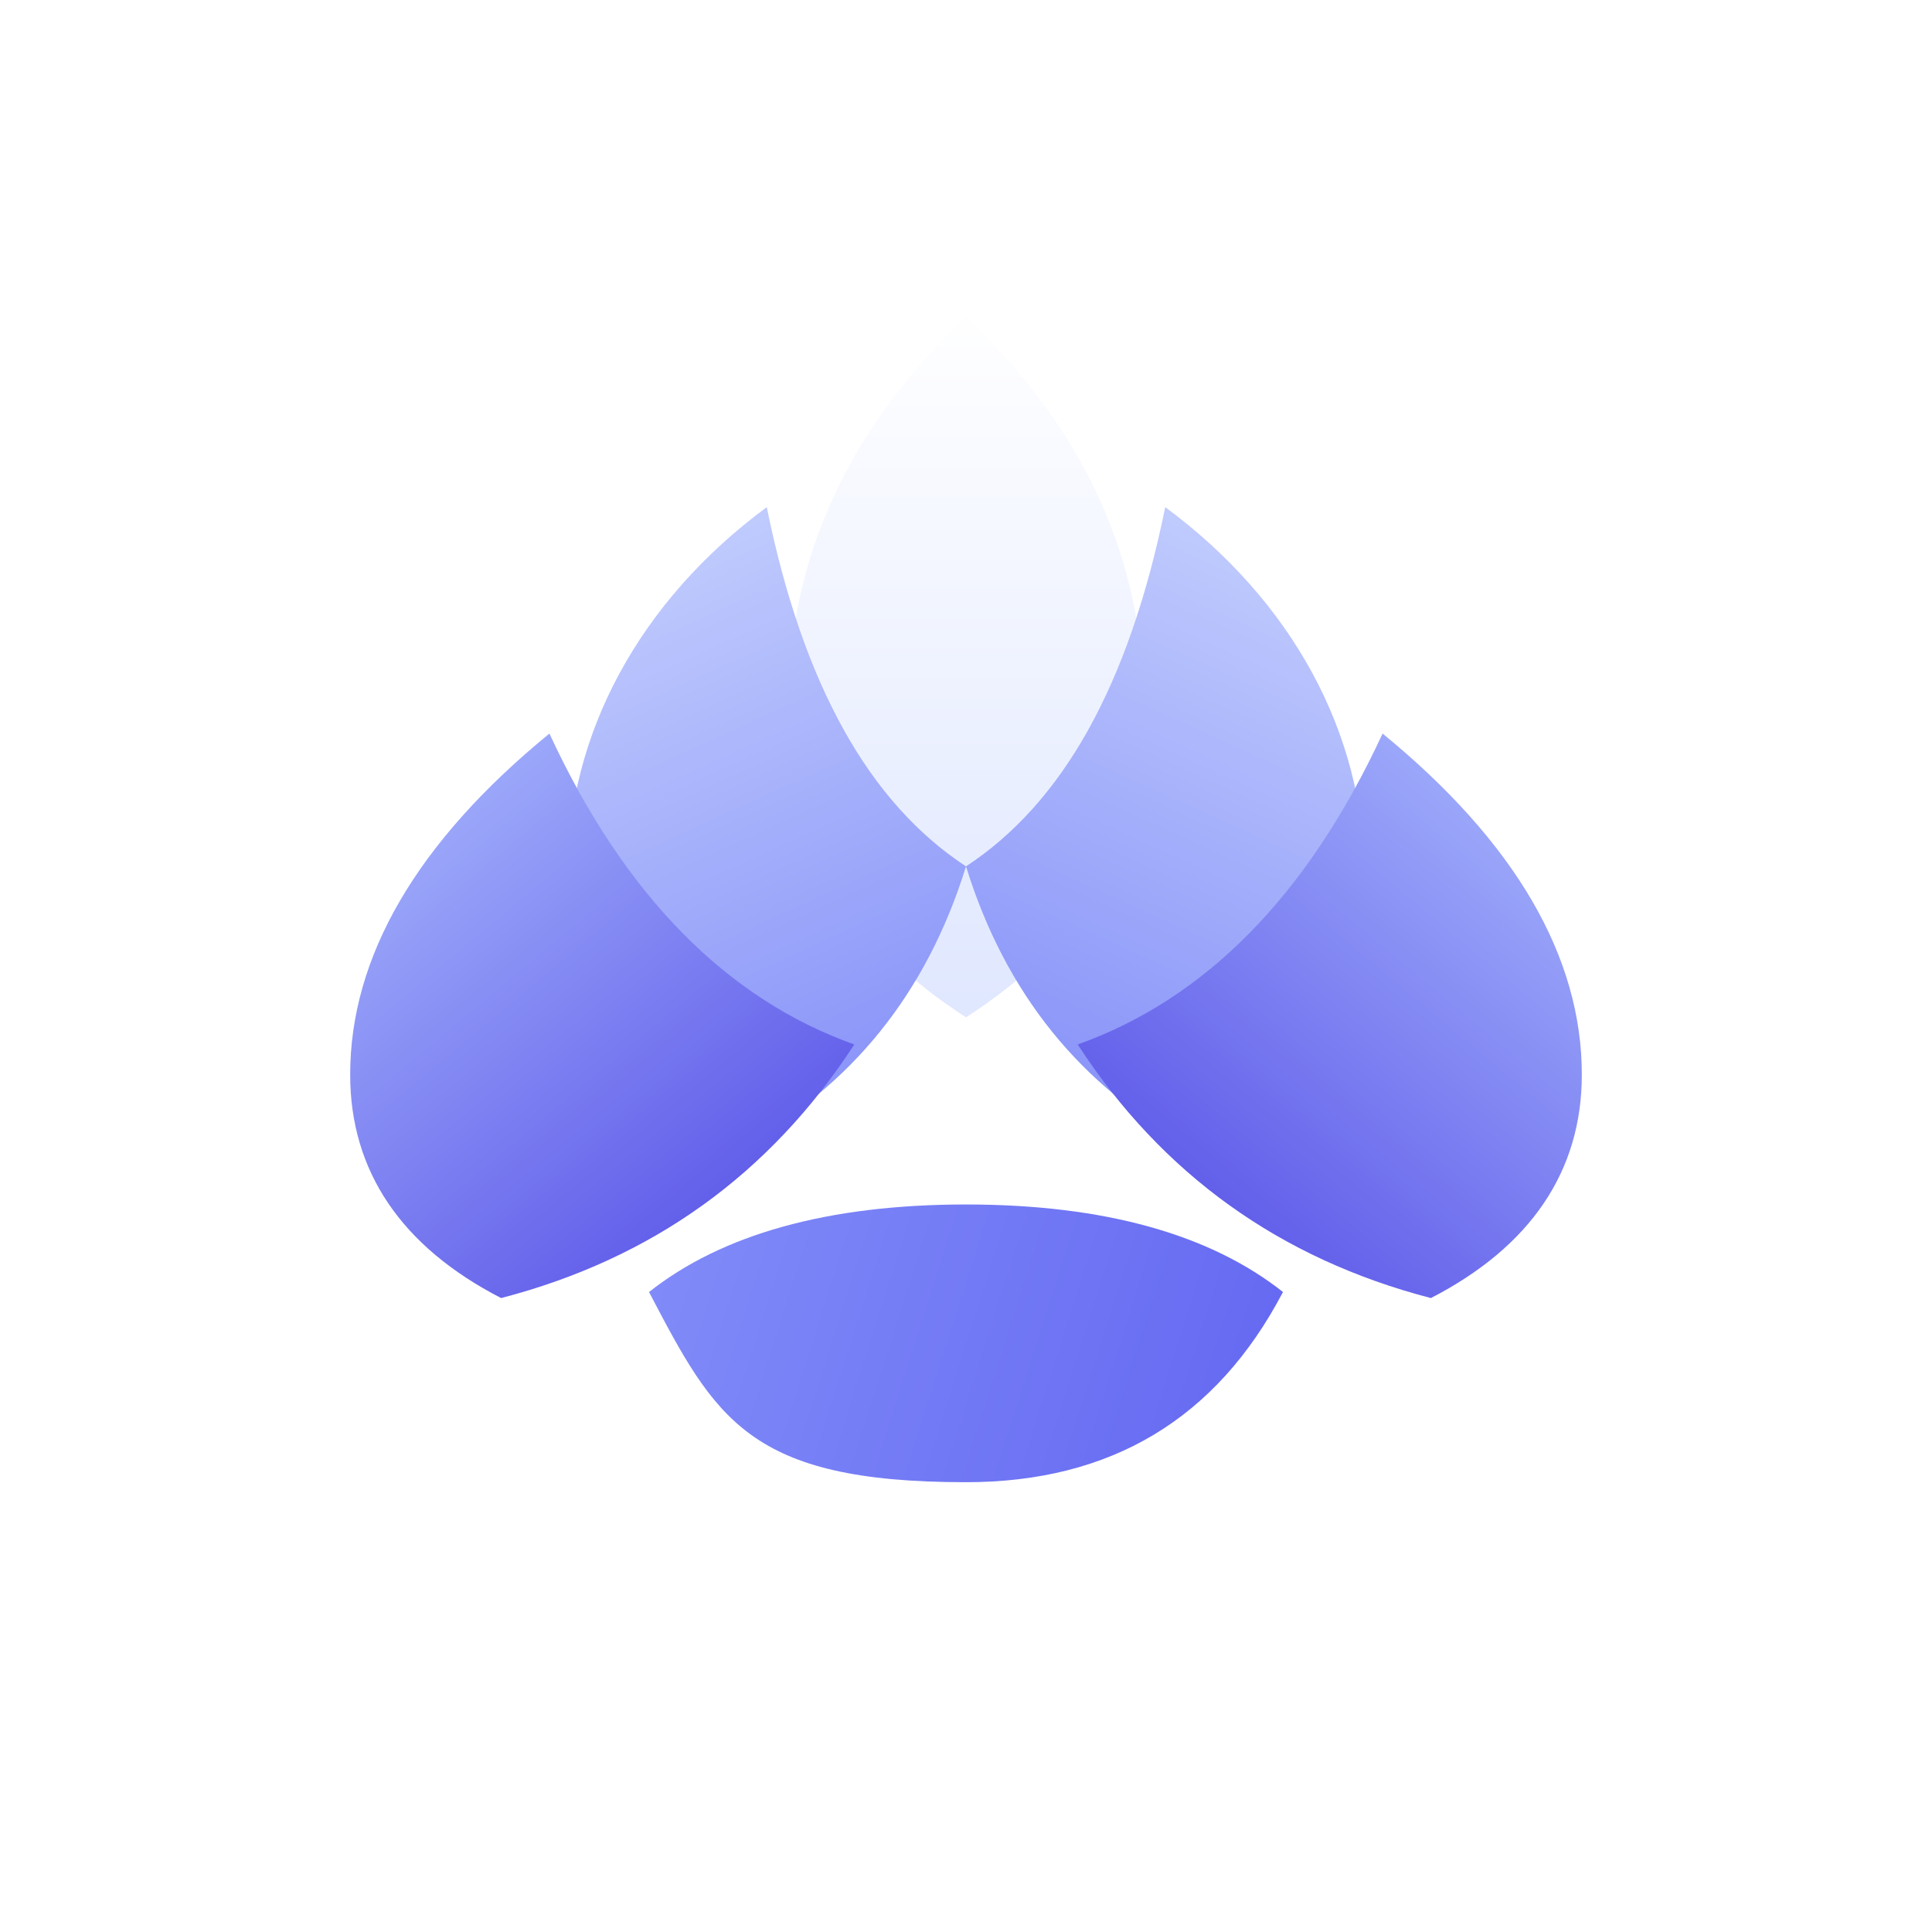
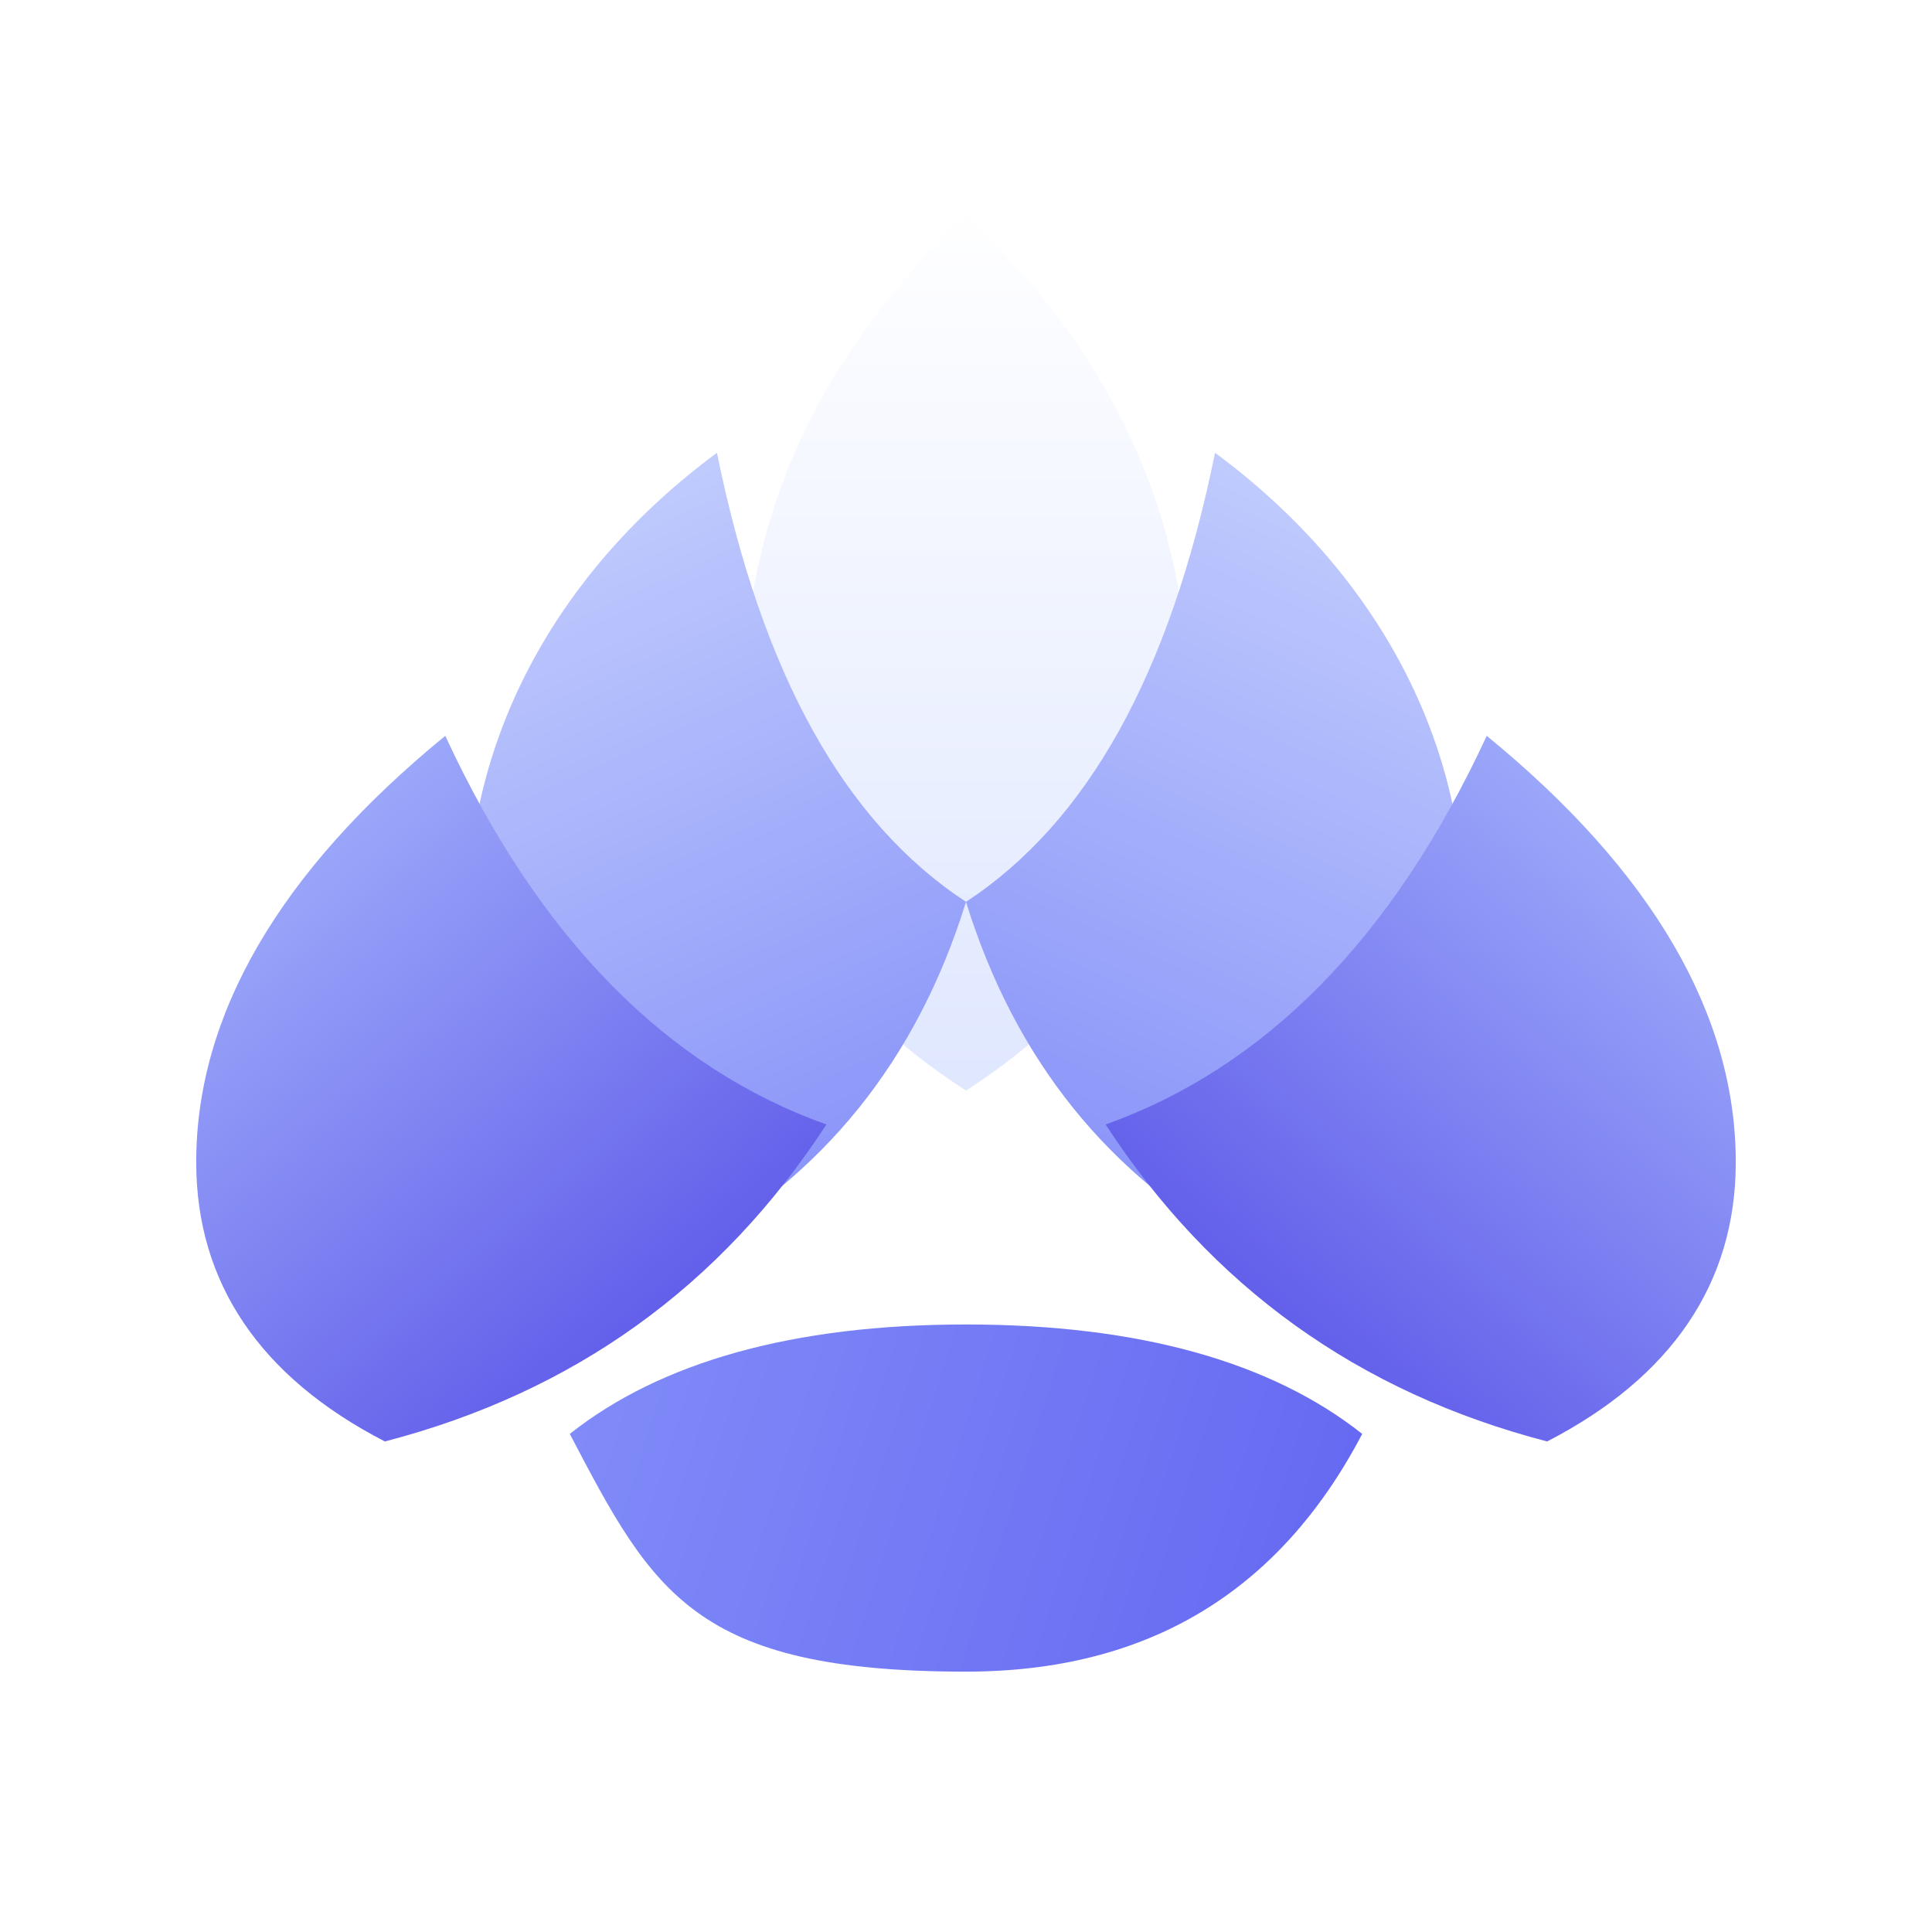
<svg xmlns="http://www.w3.org/2000/svg" aria-labelledby="title desc" viewBox="0 0 64 64">
  <defs>
    <linearGradient id="b" x1="32" x2="32" y1="10" y2="37" gradientUnits="userSpaceOnUse">
      <stop offset="0" stop-color="#fff" />
      <stop offset="1" stop-color="#dbe4ff" />
    </linearGradient>
    <linearGradient id="c" x1="21" x2="31" y1="16" y2="38" gradientUnits="userSpaceOnUse">
      <stop offset="0" stop-color="#c7d2fe" />
      <stop offset="1" stop-color="#818cf8" />
    </linearGradient>
    <linearGradient id="d" x1="43" x2="33" y1="16" y2="38" gradientUnits="userSpaceOnUse">
      <stop offset="0" stop-color="#c7d2fe" />
      <stop offset="1" stop-color="#818cf8" />
    </linearGradient>
    <linearGradient id="e" x1="13" x2="28" y1="25" y2="43" gradientUnits="userSpaceOnUse">
      <stop offset="0" stop-color="#a5b4fc" />
      <stop offset="1" stop-color="#4f46e5" />
    </linearGradient>
    <linearGradient id="f" x1="51" x2="36" y1="25" y2="43" gradientUnits="userSpaceOnUse">
      <stop offset="0" stop-color="#a5b4fc" />
      <stop offset="1" stop-color="#4f46e5" />
    </linearGradient>
    <linearGradient id="g" x1="21" x2="43" y1="42" y2="49" gradientUnits="userSpaceOnUse">
      <stop offset="0" stop-color="#818cf8" />
      <stop offset="1" stop-color="#6366f1" />
    </linearGradient>
  </defs>
-   <path fill="url(#b)" d="M32 10.5c-3.9 3.7-5.9 8-5.9 13 0 4.3 2 7.7 5.9 10.2 3.9-2.5 5.9-5.9 5.9-10.2 0-5-2-9.3-5.9-13" />
-   <path fill="url(#c)" d="M25.4 16.8c-4.2 3.1-6.6 7.5-6.6 12.2q0 5.7 5.7 9 5.55-3 7.5-9.3c-3.2-2.1-5.4-6-6.6-11.9" />
-   <path fill="url(#d)" d="M38.6 16.8c-1.2 5.9-3.4 9.8-6.6 11.9q1.95 6.3 7.5 9.3 5.7-3.3 5.7-9c0-4.7-2.4-9.1-6.6-12.2" />
-   <path fill="url(#e)" d="M18.2 24.3c-4.4 3.6-6.6 7.4-6.6 11.3 0 3.2 1.7 5.7 5 7.4q7.5-1.95 11.7-8.4c-4.2-1.5-7.6-4.9-10.1-10.3" />
-   <path fill="url(#f)" d="M45.8 24.3c-2.5 5.4-5.9 8.8-10.1 10.3q4.2 6.45 11.7 8.4c3.3-1.7 5-4.2 5-7.4 0-3.9-2.2-7.7-6.6-11.3" />
-   <path fill="url(#g)" d="M21.5 42.8c2.4-1.9 5.9-2.9 10.5-2.9s8.1 1 10.5 2.9q-3.3 6.3-10.5 6.3c-7.2 0-8.3-2.1-10.5-6.3" />
+   <g transform="translate(-8 -6) scale(1.25)">
+     <path fill="url(#b)" d="M32 10.5c-3.9 3.7-5.9 8-5.9 13 0 4.3 2 7.7 5.9 10.2 3.9-2.5 5.9-5.9 5.9-10.2 0-5-2-9.3-5.9-13" />
+     <path fill="url(#c)" d="M25.4 16.8c-4.2 3.1-6.6 7.5-6.6 12.2q0 5.7 5.7 9 5.55-3 7.5-9.3c-3.2-2.1-5.4-6-6.6-11.9" />
+     <path fill="url(#d)" d="M38.6 16.8c-1.2 5.9-3.4 9.8-6.6 11.9q1.95 6.3 7.5 9.3 5.7-3.3 5.7-9c0-4.7-2.4-9.1-6.6-12.2" />
+     <path fill="url(#e)" d="M18.2 24.3c-4.4 3.6-6.6 7.4-6.6 11.3 0 3.2 1.7 5.7 5 7.4q7.5-1.95 11.7-8.4c-4.2-1.5-7.6-4.9-10.1-10.3" />
+     <path fill="url(#f)" d="M45.8 24.3c-2.5 5.4-5.9 8.8-10.1 10.3q4.2 6.45 11.7 8.4c3.3-1.7 5-4.2 5-7.4 0-3.9-2.2-7.7-6.6-11.3" />
+     <path fill="url(#g)" d="M21.5 42.8c2.4-1.9 5.9-2.9 10.5-2.9s8.1 1 10.5 2.9q-3.3 6.3-10.5 6.3c-7.2 0-8.3-2.1-10.5-6.3" />
+   </g>
</svg>
